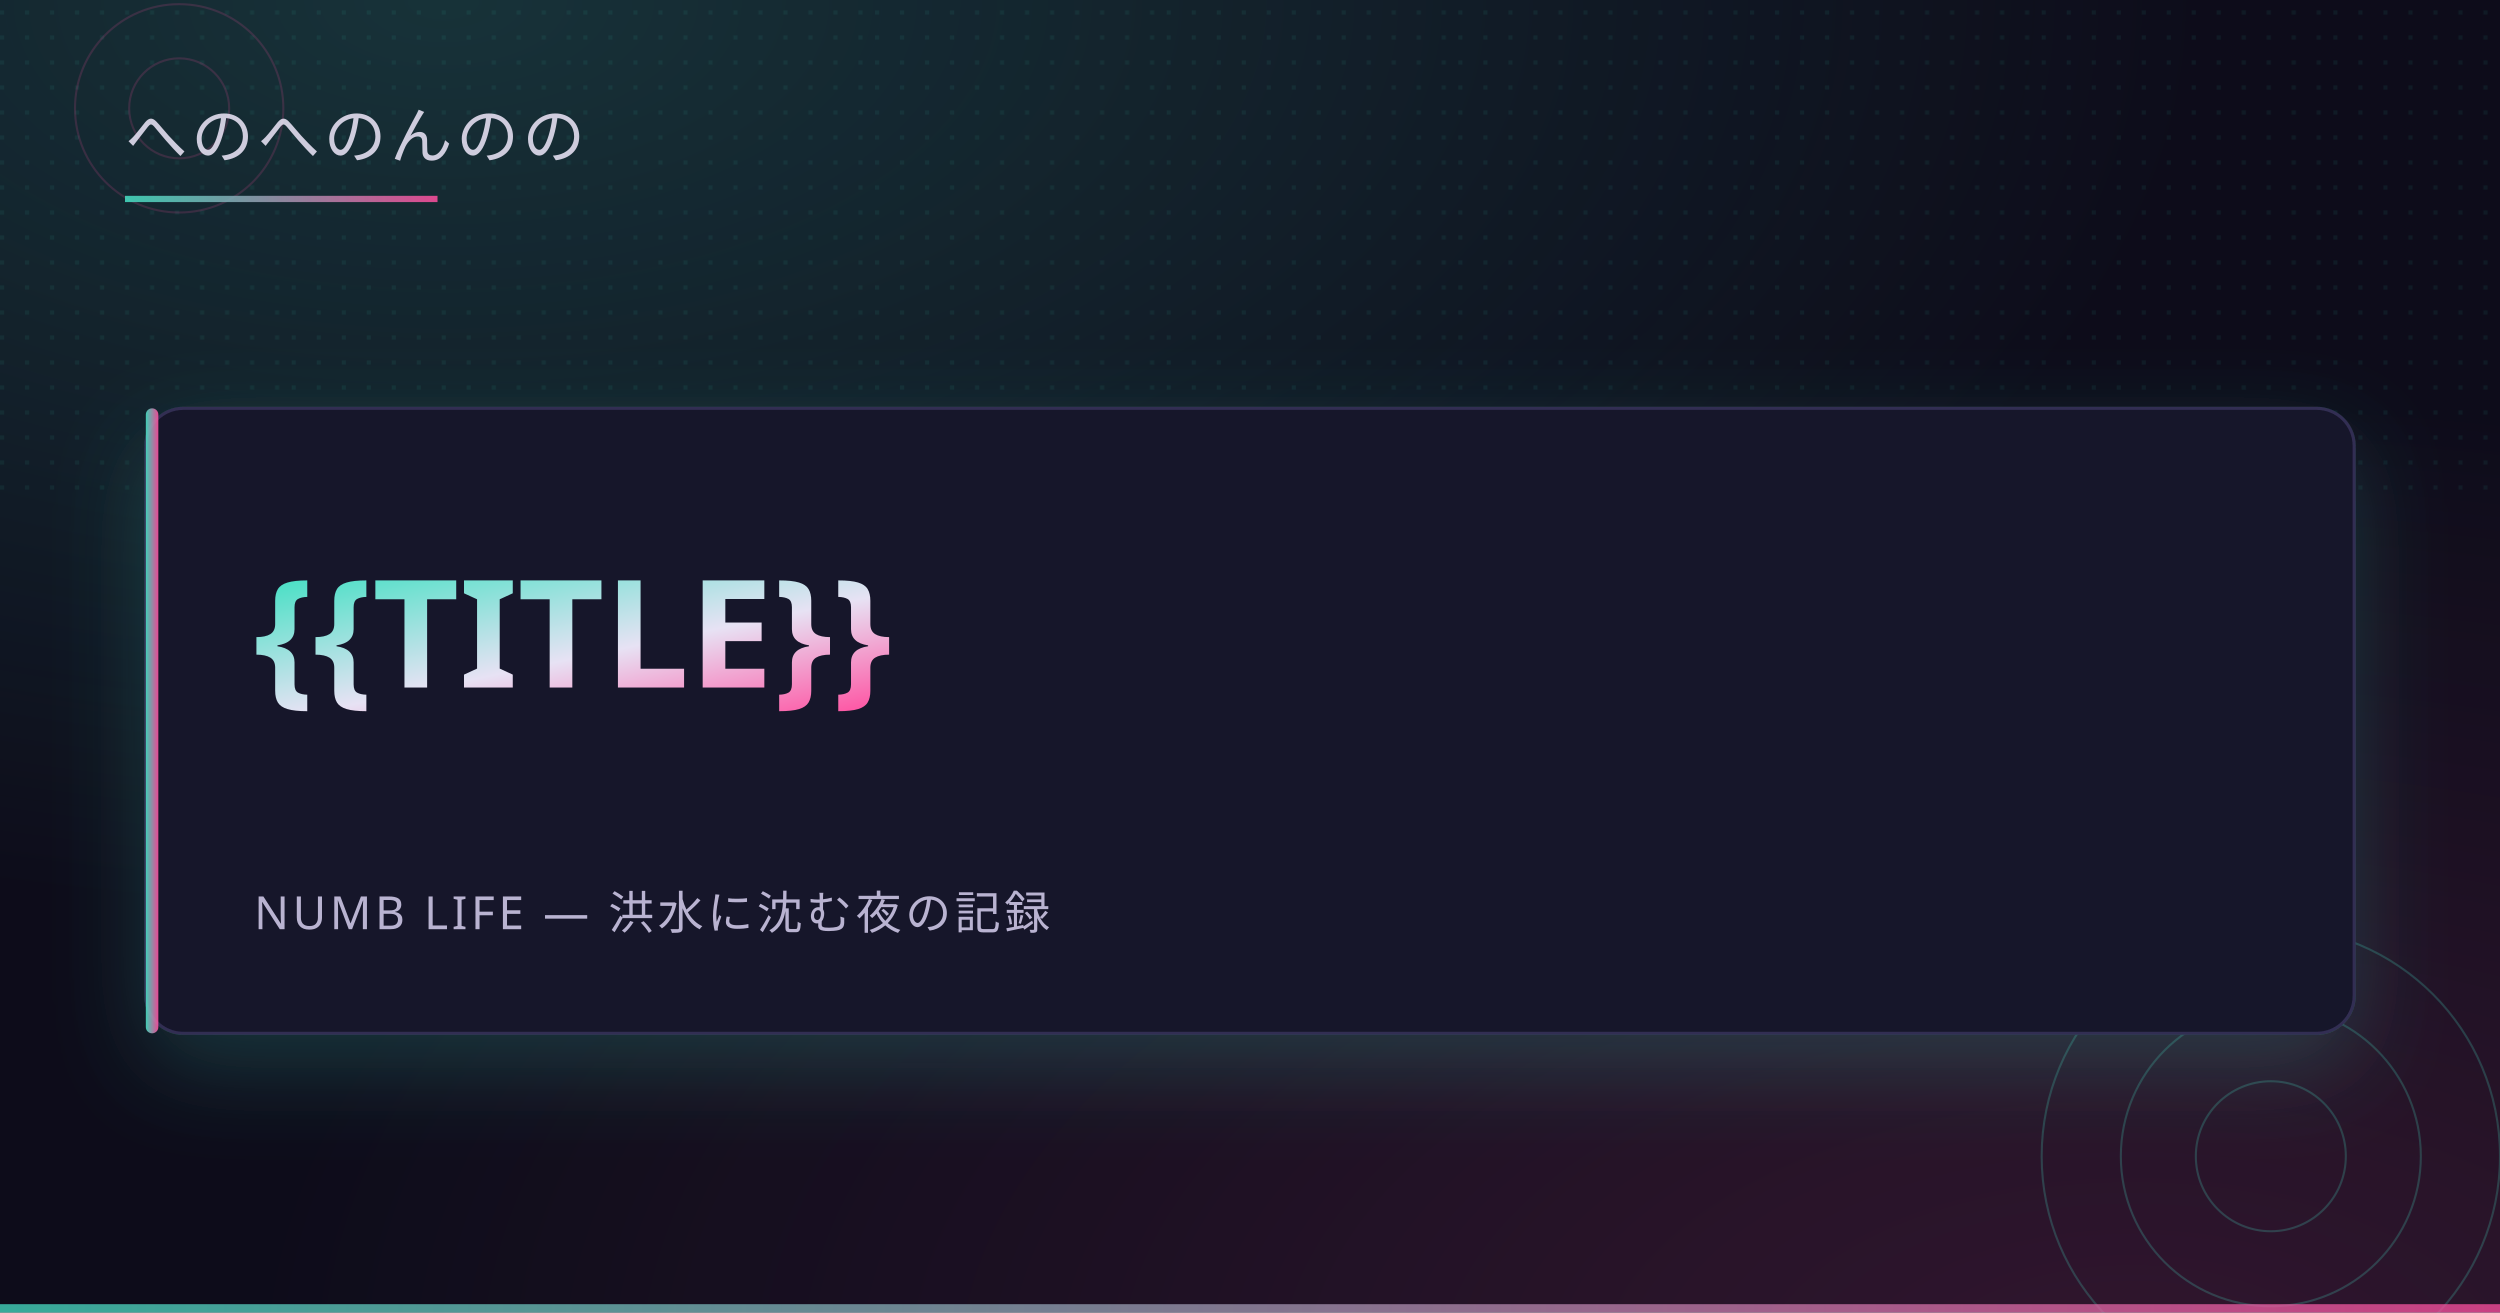
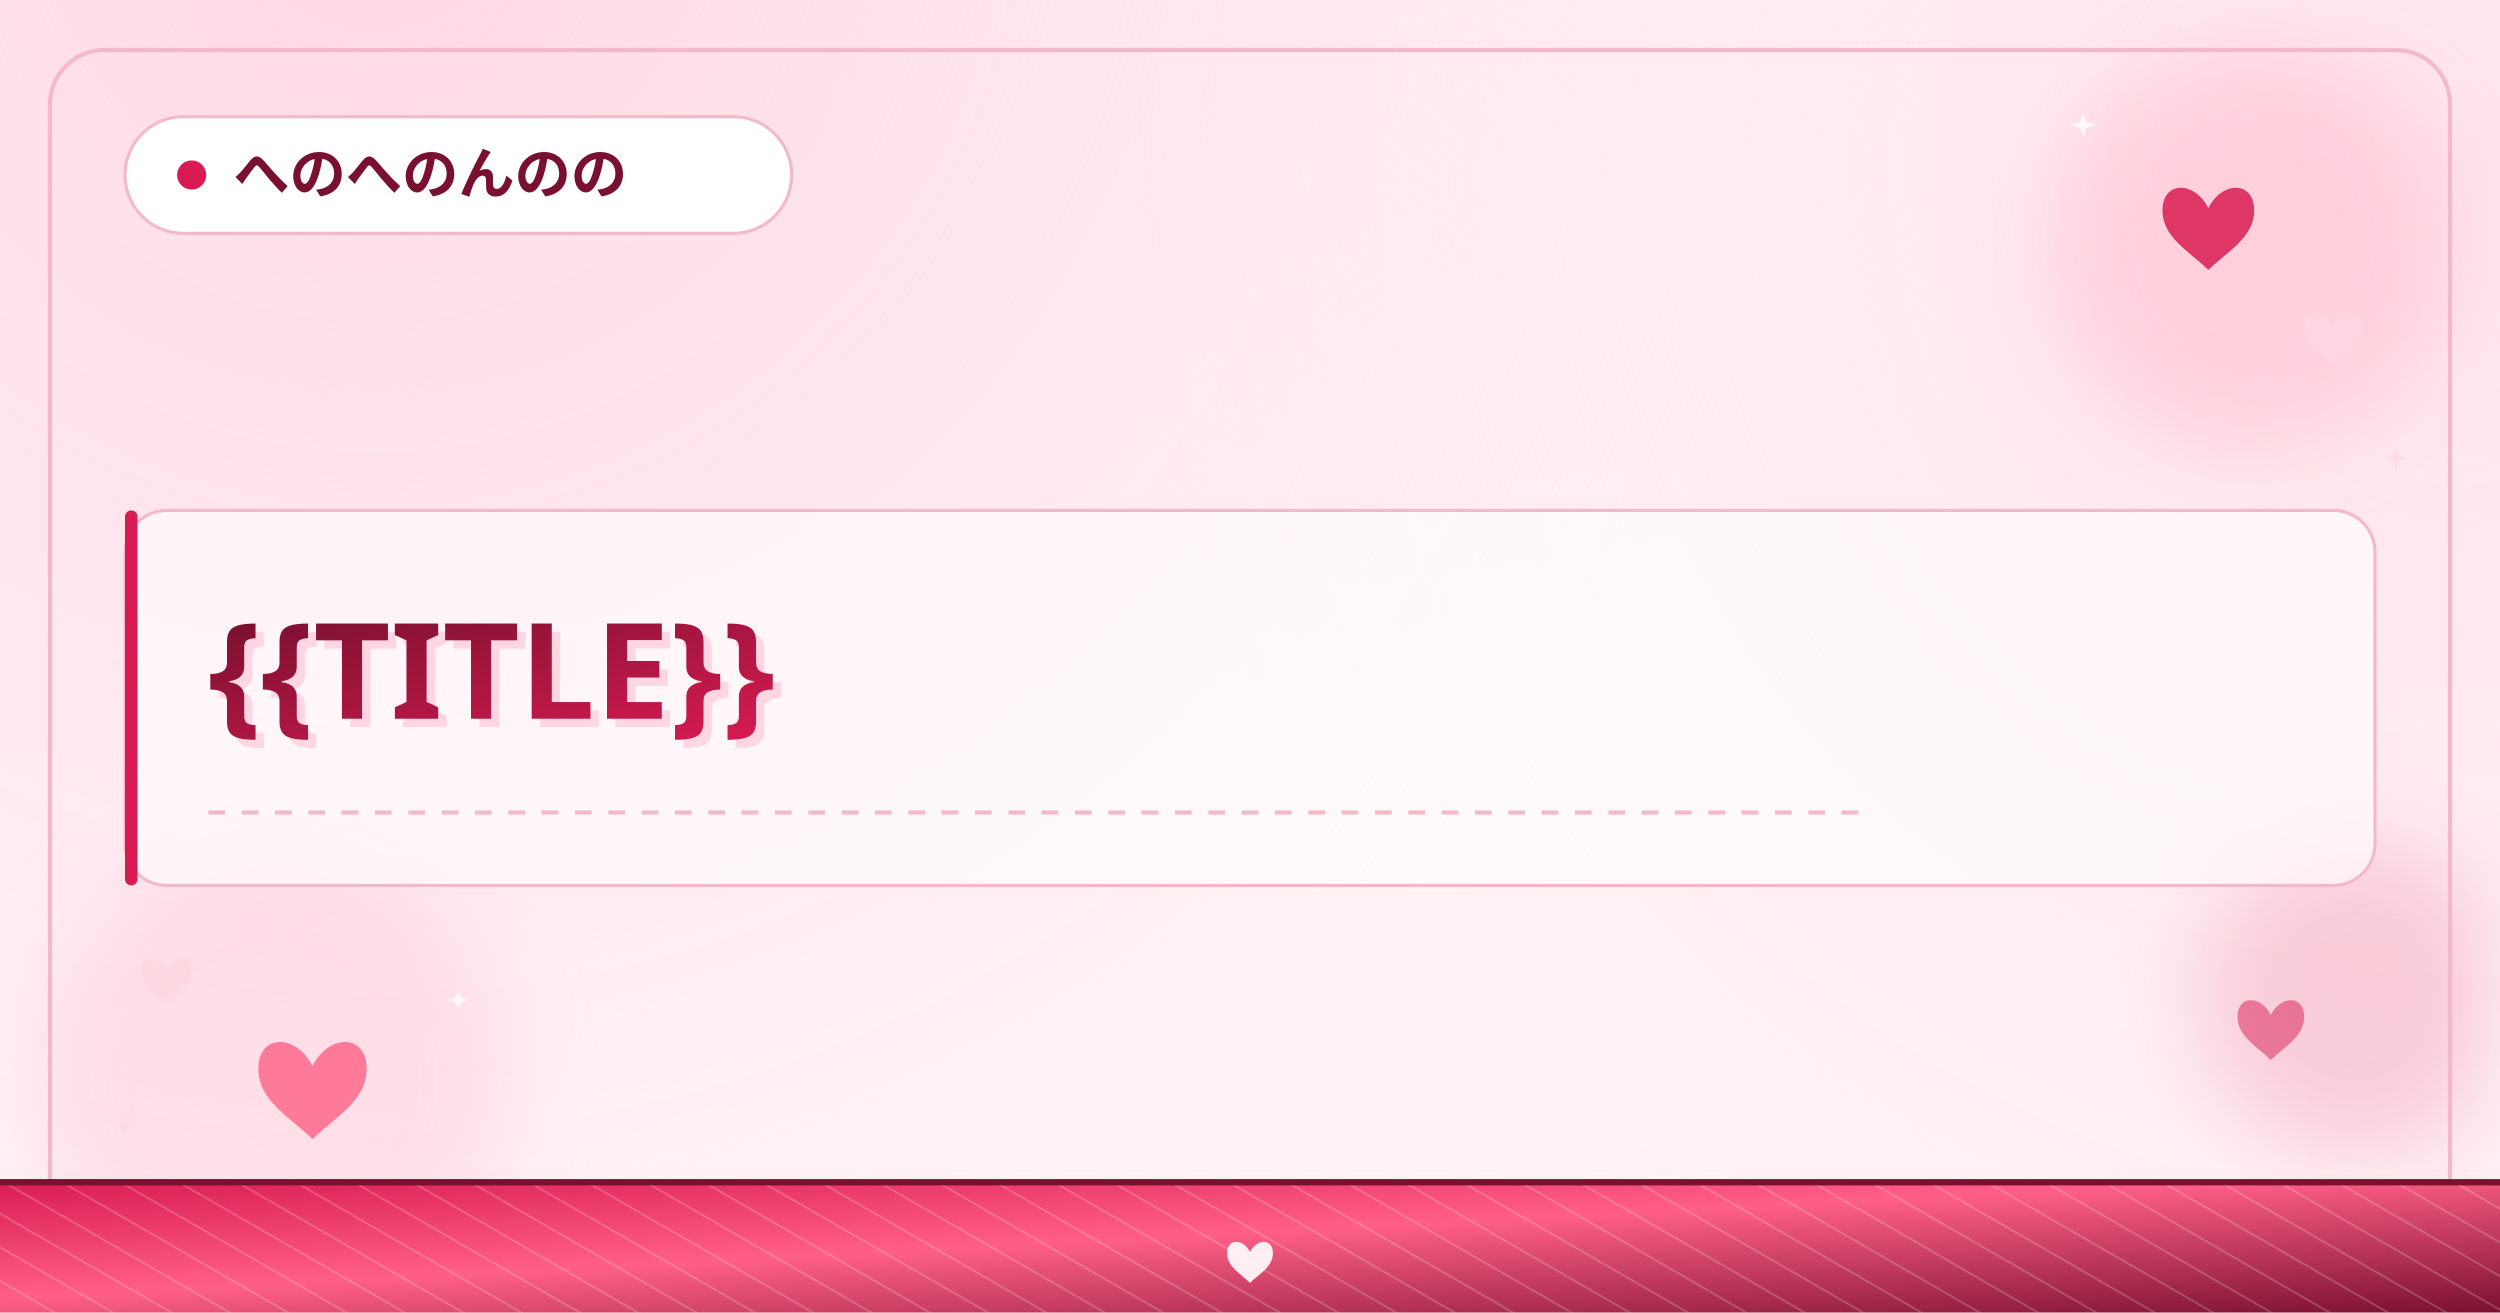
<svg xmlns="http://www.w3.org/2000/svg" width="1200" height="630" viewBox="0 0 1200 630">
  <defs>
-     <radialGradient id="glowTeal" cx="18%" cy="0%" r="70%">
-       <stop offset="0%" stop-color="#45e0c4" stop-opacity="0.18" />
-       <stop offset="100%" stop-color="#45e0c4" stop-opacity="0" />
+     <radialGradient id="glow1" cx="180" cy="-60" r="700" gradientUnits="userSpaceOnUse">
+       <stop offset="0%" stop-color="#ffd6e1" stop-opacity="0.9" />
+       <stop offset="100%" stop-color="#ffd6e1" stop-opacity="0" />
    </radialGradient>
-     <radialGradient id="glowPink" cx="85%" cy="105%" r="75%">
-       <stop offset="0%" stop-color="#ff4fa0" stop-opacity="0.15" />
-       <stop offset="100%" stop-color="#ff4fa0" stop-opacity="0" />
+     <radialGradient id="glow2" cx="1180" cy="80" r="640" gradientUnits="userSpaceOnUse">
+       <stop offset="0%" stop-color="#ffe3ea" stop-opacity="0.95" />
+       <stop offset="100%" stop-color="#ffe3ea" stop-opacity="0" />
    </radialGradient>
-     <linearGradient id="titleGrad" x1="0%" y1="0%" x2="100%" y2="100%">
-       <stop offset="0%" stop-color="#45e0c4" />
-       <stop offset="55%" stop-color="#e7e2f4" />
-       <stop offset="100%" stop-color="#ff4fa0" />
+     <linearGradient id="titleGrad" x1="0" y1="0" x2="1" y2="1">
+       <stop offset="0%" stop-color="#7a1030" />
+       <stop offset="100%" stop-color="#d81b52" />
    </linearGradient>
-     <linearGradient id="barGrad" x1="0%" y1="0%" x2="100%" y2="0%">
-       <stop offset="0%" stop-color="#45e0c4" />
-       <stop offset="100%" stop-color="#ff4fa0" />
+     <linearGradient id="barGrad" x1="0" y1="0" x2="1" y2="1">
+       <stop offset="0%" stop-color="#d81b52" />
+       <stop offset="45%" stop-color="#ff5f86" />
+       <stop offset="100%" stop-color="#7a1030" />
    </linearGradient>
-     <filter id="cardShadow" x="-20%" y="-20%" width="140%" height="160%">
-       <feDropShadow dx="0" dy="16" stdDeviation="22" flood-color="#45e0c4" flood-opacity="0.2" />
+     <pattern id="stripes" width="14" height="14" patternTransform="rotate(120)" patternUnits="userSpaceOnUse">
+       <line x1="0" y1="0" x2="0" y2="14" stroke="#ffffff" stroke-opacity="0.45" stroke-width="2" />
+     </pattern>
+     <filter id="soft" x="-60%" y="-60%" width="220%" height="220%">
+       <feGaussianBlur stdDeviation="20" />
    </filter>
-     <pattern id="flood" width="140" height="12" patternUnits="userSpaceOnUse">
-       <line x1="0" y1="6" x2="140" y2="6" stroke="#45e0c4" stroke-opacity="0.07" stroke-width="2" stroke-dasharray="2 10" />
-     </pattern>
  </defs>
-   <rect width="1200" height="630" fill="#0d0c1a" />
-   <rect width="1200" height="630" fill="url(#glowTeal)" />
-   <rect width="1200" height="630" fill="url(#glowPink)" />
-   <rect width="1200" height="240" fill="url(#flood)" />
-   <g fill="none" stroke="#45e0c4" stroke-opacity="0.22">
-     <circle cx="1090" cy="555" r="36" />
-     <circle cx="1090" cy="555" r="72" />
-     <circle cx="1090" cy="555" r="110" />
+   <rect width="1200" height="630" fill="#fff3f6" />
+   <rect width="1200" height="630" fill="url(#glow1)" />
+   <rect width="1200" height="630" fill="url(#glow2)" />
+   <circle cx="1080" cy="120" r="95" fill="#ff9fb8" opacity="0.32" filter="url(#soft)" />
+   <circle cx="130" cy="520" r="115" fill="#ffb6c9" opacity="0.28" filter="url(#soft)" />
+   <circle cx="1130" cy="480" r="75" fill="#d81b52" opacity="0.16" filter="url(#soft)" />
+   <rect x="24" y="24" width="1152" height="582" rx="26" fill="none" stroke="#f3b9c9" stroke-width="2" />
+   <rect x="60" y="245" width="1080" height="180" rx="20" fill="#ffffff" fill-opacity="0.62" stroke="#f3b9c9" stroke-width="1.5" />
+   <rect x="60" y="245" width="6" height="180" rx="3" fill="#d81b52" />
+   <text x="104" y="349" font-family="sans-serif" font-size="64" font-weight="700" fill="#ffd6e1">{{TITLE}}</text>
+   <text x="100" y="345" font-family="sans-serif" font-size="64" font-weight="700" fill="url(#titleGrad)">{{TITLE}}</text>
+   <line x1="100" y1="390" x2="900" y2="390" stroke="#f3b9c9" stroke-width="2" stroke-dasharray="8 8" />
+   <g>
+     <rect x="60" y="56" width="320" height="56" rx="28" fill="#ffffff" stroke="#f3b9c9" stroke-width="1.5" />
+     <circle cx="92" cy="84" r="7" fill="#d81b52" />
+     <text x="112" y="93" font-family="sans-serif" font-size="27" font-weight="700" fill="#7a1030">へのへのんのの</text>
  </g>
-   <g fill="none" stroke="#ff4fa0" stroke-opacity="0.16">
-     <circle cx="86" cy="52" r="24" />
-     <circle cx="86" cy="52" r="50" />
+   <g fill="#d81b52">
+     <path transform="translate(1060,90) scale(1.1)" opacity="0.85" d="M0,9 C-6,-3 -20,-3 -20,10 C-20,22 -8,28 0,36 C8,28 20,22 20,10 C20,-3 6,-3 0,9 Z" />
  </g>
-   <text x="60" y="76" font-family="sans-serif" font-size="30" fill="#e7e2f4" fill-opacity="0.88" letter-spacing="0.06em">へのへのんのの</text>
-   <rect x="60" y="94" width="150" height="3" fill="url(#barGrad)" opacity="0.85" />
-   <rect x="70" y="196" width="1060" height="300" rx="18" fill="#17152b" stroke="#322e52" stroke-width="1.5" filter="url(#cardShadow)" />
-   <rect x="70" y="196" width="6" height="300" rx="3" fill="url(#barGrad)" opacity="0.9" />
-   <text x="122" y="330" font-family="sans-serif" font-size="72" font-weight="700" fill="url(#titleGrad)">{{TITLE}}</text>
-   <text x="122" y="446" font-family="sans-serif" font-size="22" fill="#b9b3d1" letter-spacing="0.08em">NUMB LIFE — 洪水に沈む夜の記録</text>
-   <rect x="0" y="626" width="1200" height="4" fill="url(#barGrad)" opacity="0.75" />
+   <g fill="#ffd6e1">
+     <path transform="translate(1120,150) scale(0.7)" opacity="0.9" d="M0,9 C-6,-3 -20,-3 -20,10 C-20,22 -8,28 0,36 C8,28 20,22 20,10 C20,-3 6,-3 0,9 Z" />
+   </g>
+   <g fill="#ff5f86">
+     <path transform="translate(150,500) scale(1.3)" opacity="0.8" d="M0,9 C-6,-3 -20,-3 -20,10 C-20,22 -8,28 0,36 C8,28 20,22 20,10 C20,-3 6,-3 0,9 Z" />
+   </g>
+   <g fill="#ffd6e1">
+     <path transform="translate(80,460) scale(0.6)" opacity="0.85" d="M0,9 C-6,-3 -20,-3 -20,10 C-20,22 -8,28 0,36 C8,28 20,22 20,10 C20,-3 6,-3 0,9 Z" />
+   </g>
+   <g fill="#d81b52">
+     <path transform="translate(1090,480) scale(0.8)" opacity="0.5" d="M0,9 C-6,-3 -20,-3 -20,10 C-20,22 -8,28 0,36 C8,28 20,22 20,10 C20,-3 6,-3 0,9 Z" />
+   </g>
+   <g fill="#ffffff">
+     <path transform="translate(1000,60) scale(0.6)" opacity="0.8" d="M0,-10 L2.5,-2.5 L10,0 L2.5,2.5 L0,10 L-2.5,2.5 L-10,0 L-2.5,-2.5 Z" />
+     <path transform="translate(220,480) scale(0.5)" opacity="0.7" d="M0,-10 L2.5,-2.5 L10,0 L2.5,2.5 L0,10 L-2.5,2.5 L-10,0 L-2.5,-2.5 Z" />
+   </g>
+   <g fill="#ffd6e1">
+     <path transform="translate(1150,220) scale(0.5)" opacity="0.7" d="M0,-10 L2.5,-2.5 L10,0 L2.5,2.5 L0,10 L-2.5,2.5 L-10,0 L-2.5,-2.5 Z" />
+     <path transform="translate(60,540) scale(0.4)" opacity="0.6" d="M0,-10 L2.5,-2.5 L10,0 L2.5,2.5 L0,10 L-2.5,2.5 L-10,0 L-2.5,-2.5 Z" />
+   </g>
+   <rect x="0" y="566" width="1200" height="64" fill="url(#barGrad)" />
+   <rect x="0" y="566" width="1200" height="64" fill="url(#stripes)" opacity="0.4" />
+   <rect x="0" y="566" width="1200" height="3" fill="#7a1030" />
+   <path transform="translate(600,596) scale(0.55)" fill="#ffffff" opacity="0.9" d="M0,9 C-6,-3 -20,-3 -20,10 C-20,22 -8,28 0,36 C8,28 20,22 20,10 C20,-3 6,-3 0,9 Z" />
</svg>
